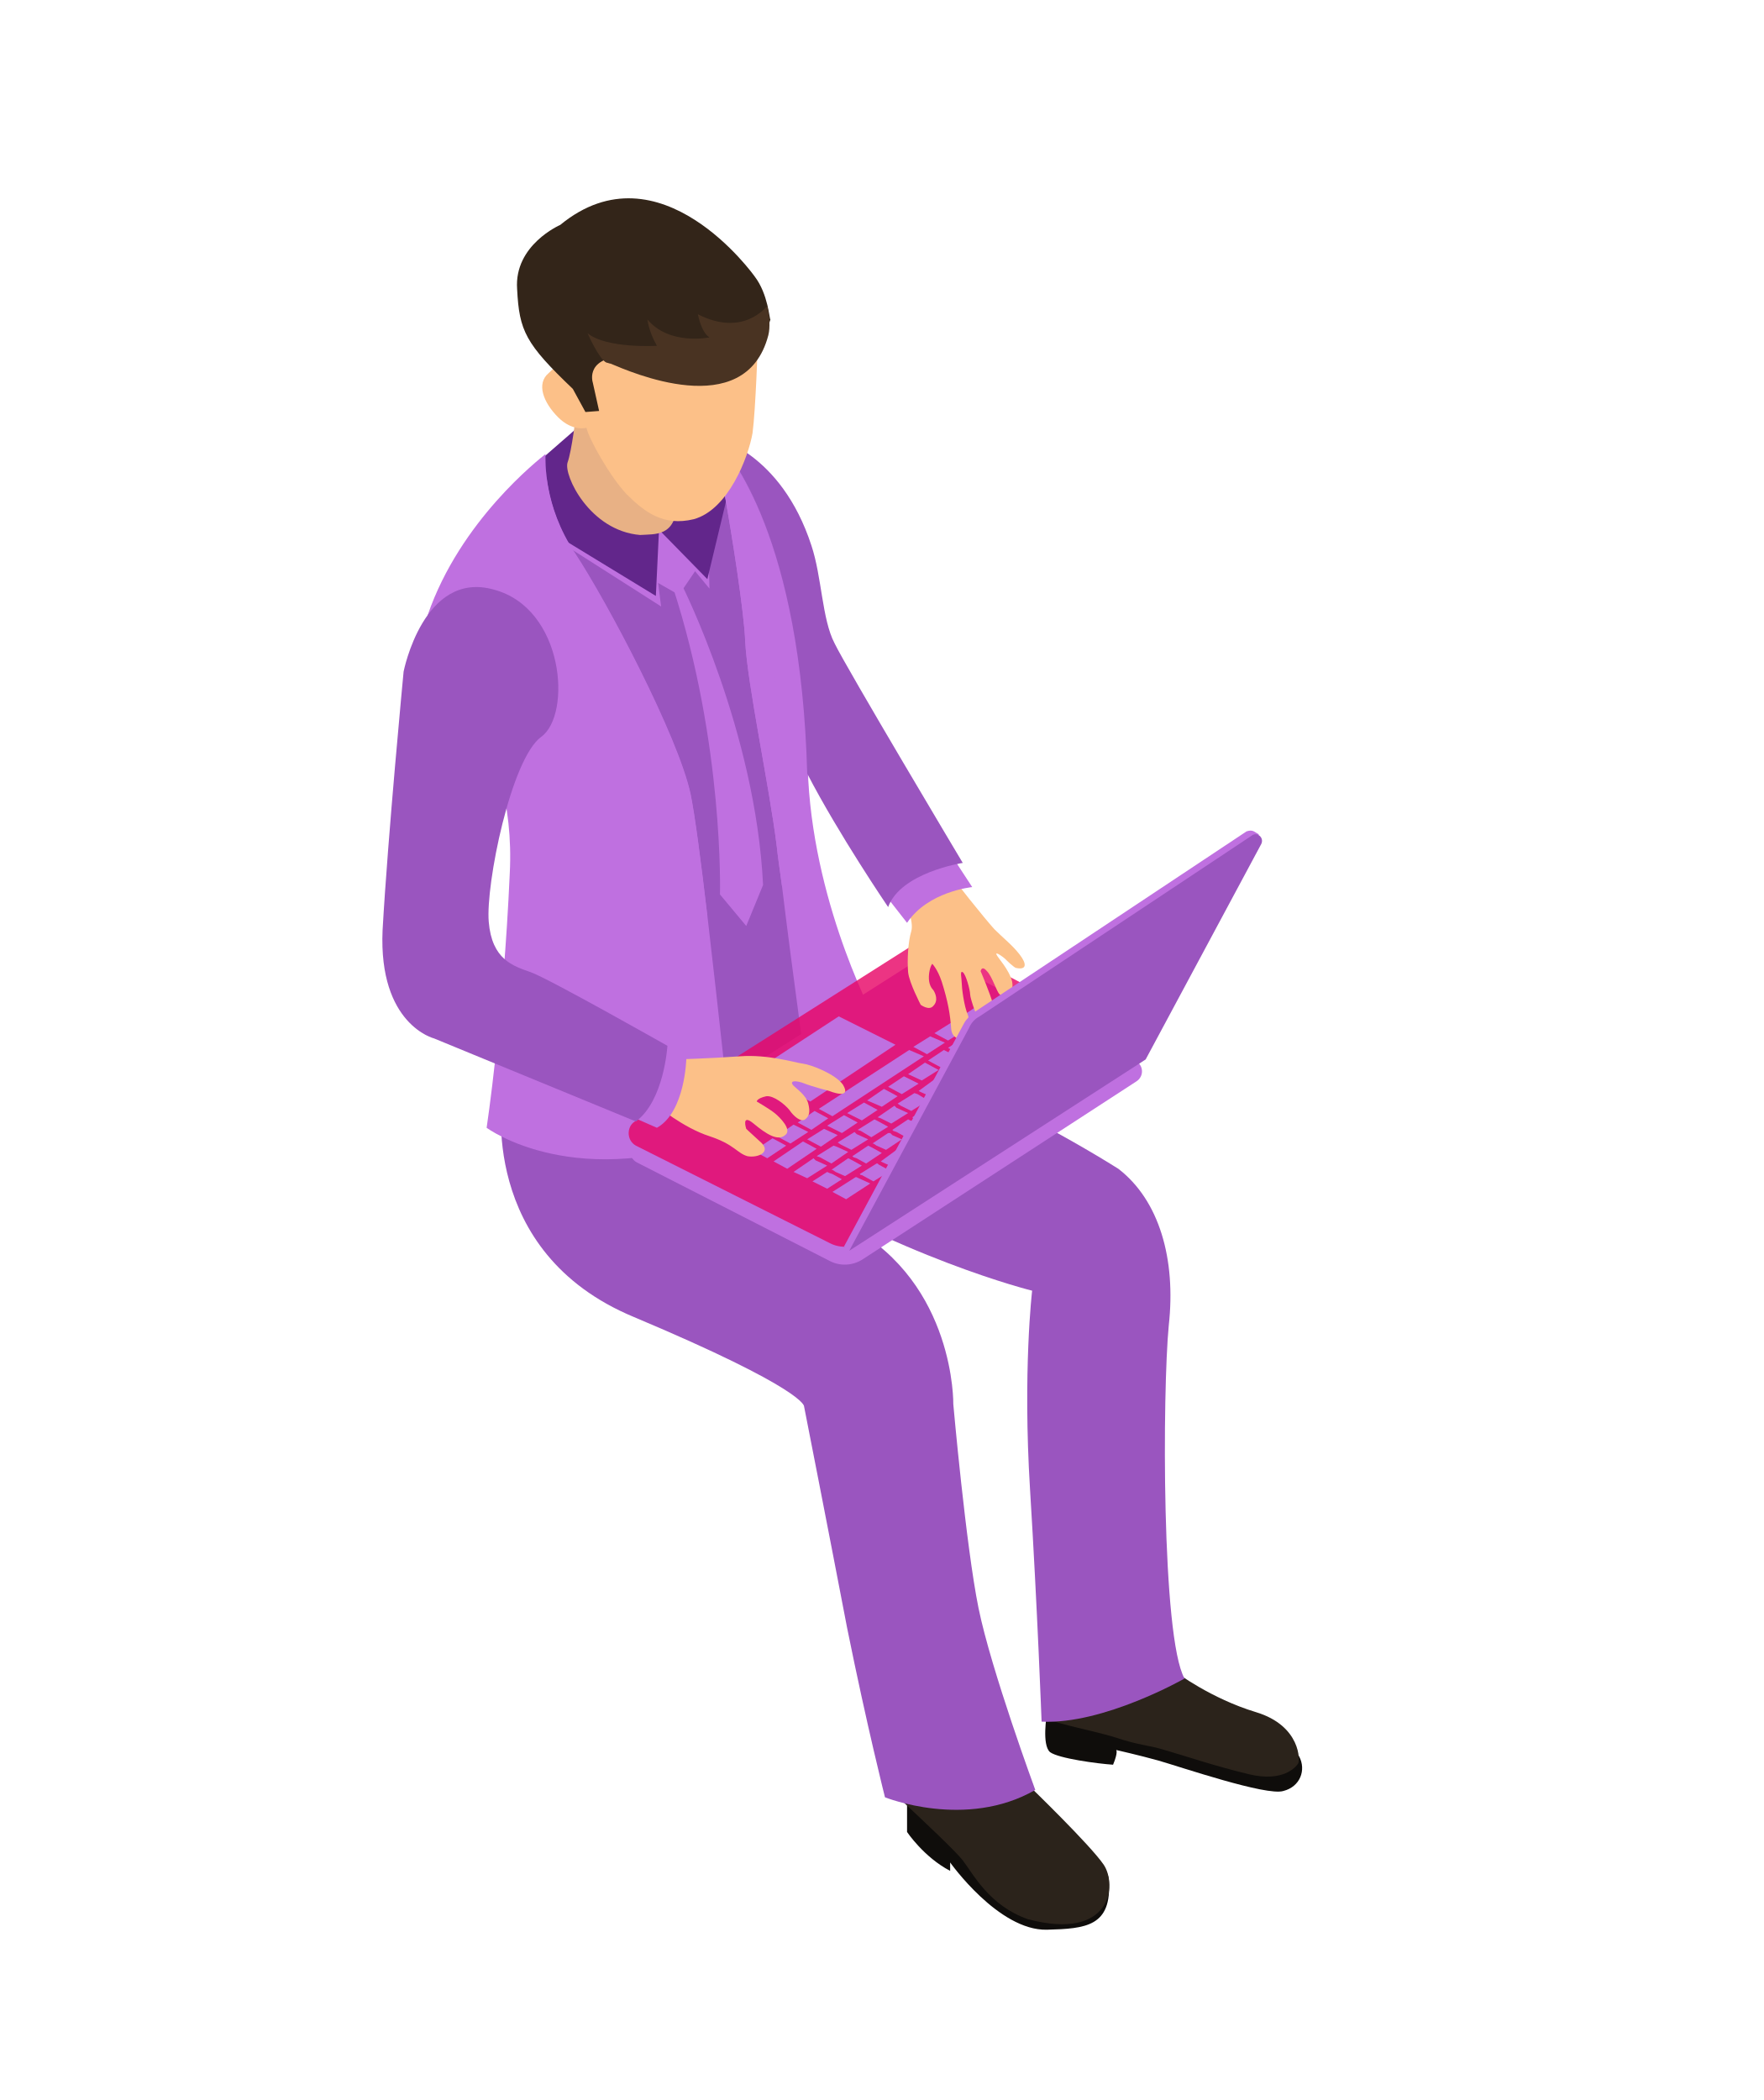
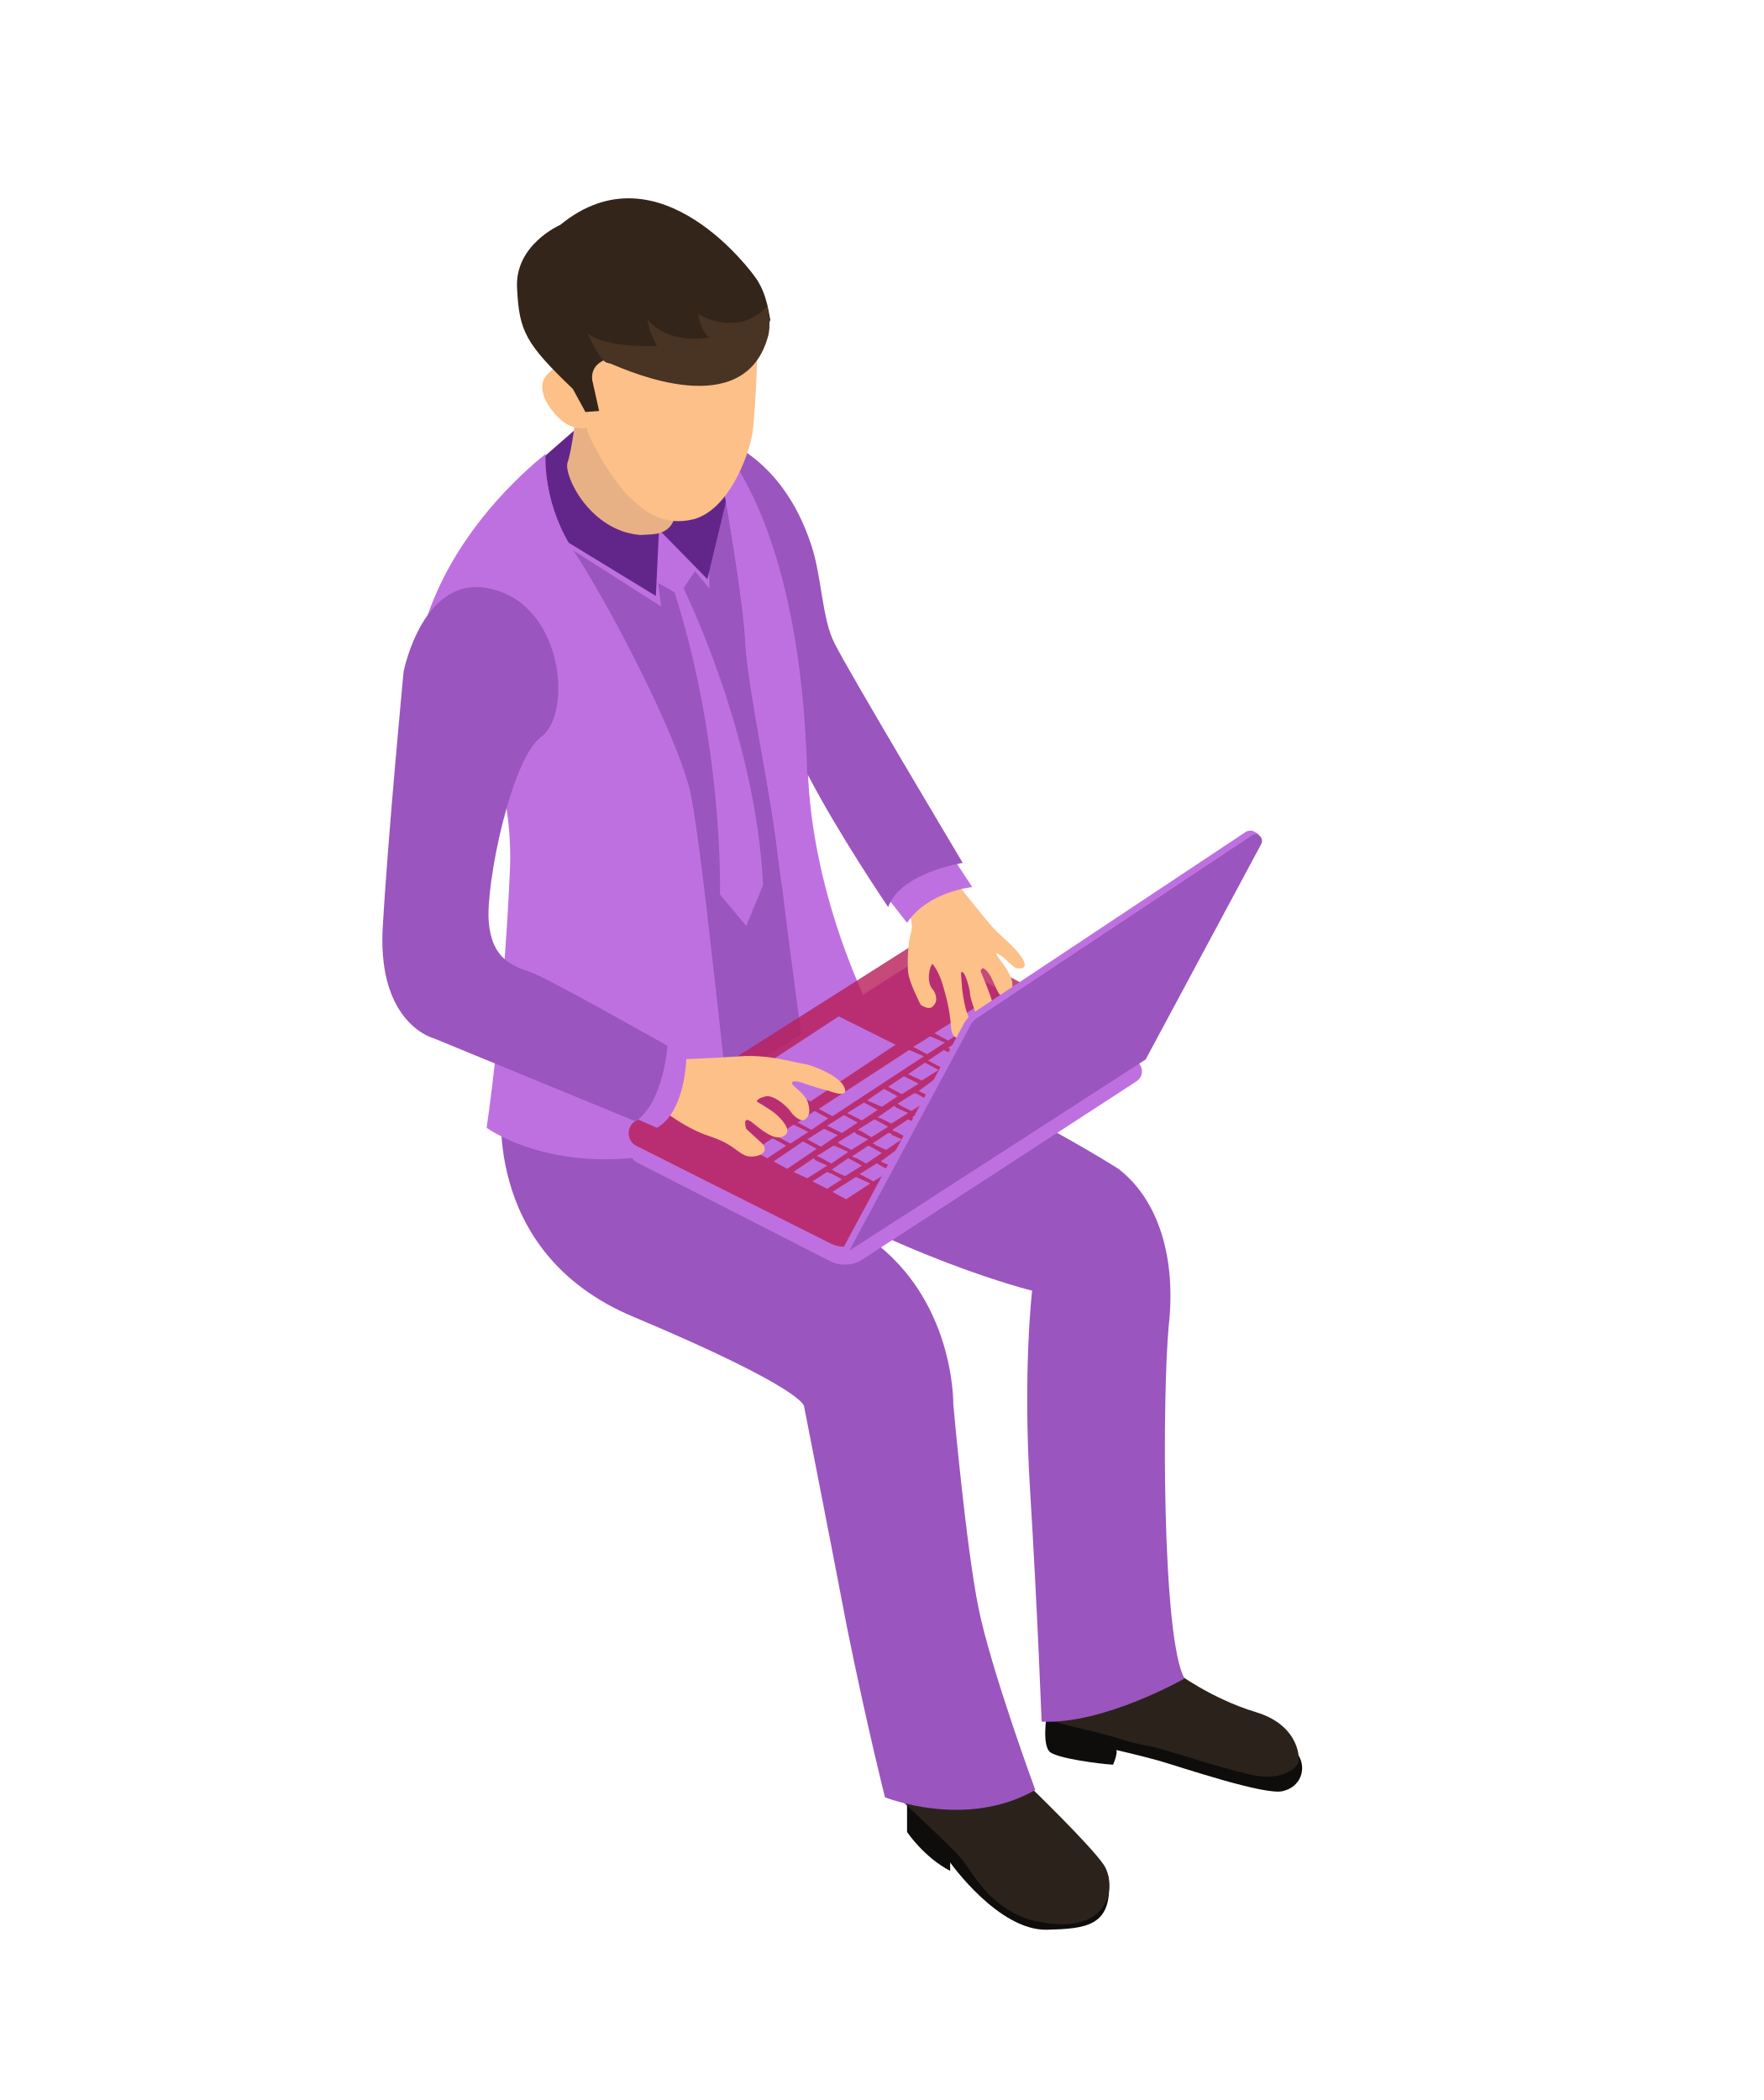
<svg xmlns="http://www.w3.org/2000/svg" version="1.1" id="Layer_1" x="0px" y="0px" viewBox="0 0 167.8 199.8" style="enable-background:new 0 0 167.8 199.8;" xml:space="preserve">
  <style type="text/css">
	.st0{fill:#0F0D0B;}
	.st1{fill:#2B231B;}
	.st2{fill:#9A55BF;}
	.st3{fill:#BF70E0;}
	.st4{fill:#62268B;}
- 	.st5{opacity:0.81;fill:#E80566;}
+ 	.st5{opacity:0.81;fill:#b71f5a;}
	.st6{fill:#FCC088;}
	.st7{fill:#E8B185;}
	.st8{display:none;fill:#232323;}
	.st9{fill:#332519;}
	.st10{fill:#493322;}
</style>
  <g>
    <path class="st0" d="M86.3,171.1l0,3.2c0,0,1.6,2.4,4.1,3.7c0-0.8,0-0.8,0-0.8s4.6,6.5,9.2,6.4c3.7-0.1,6.2-0.3,5.9-4.7   C105.3,174.5,86.3,171.1,86.3,171.1z" />
    <path class="st1" d="M97.9,169.9c0,0,5.8,5.6,7.1,7.5c1.3,1.9,0.8,7.3-7.2,5.2c-3.7-1.3-5.2-4.3-6.2-5.6c-0.7-0.9-3.8-3.8-5.5-5.4   c-0.7-0.7-1.3-1.1-1.3-1.1S87.3,166.4,97.9,169.9z" />
  </g>
  <path class="st2" d="M47.8,104.2c0,0-2.4,14.9,12.5,21.1c16.4,6.9,16.2,8.5,16.2,8.5s2.3,11.7,4.1,21.1c1.9,9.4,3.6,16.1,3.6,16.1  s7.7,3.1,14.3-0.7c0,0-4.2-11.4-5.4-17.3c-1.2-5.9-2.4-19.4-2.4-19.4s0.2-11.4-9.8-16.9c-10.1-5.6-11.3-12.9-11.3-12.9L47.8,104.2z" />
  <g>
    <path class="st0" d="M99.6,163.1c0,0-0.5,2.9,0.3,3.6c0.8,0.6,4.5,1.1,6,1.2c0.5-1.2,0.3-1.4,0.3-1.4s2.2,0.5,4,1   c2.1,0.6,10.3,3.4,11.9,2.9c1.6-0.4,2.2-2,1.5-3.3C122.8,165.7,99.6,163.1,99.6,163.1z" />
    <path class="st1" d="M111.9,159.1c0,0,3.3,2.5,7.6,3.8c4.3,1.3,4.2,4.7,4,4.9c-0.2,0.3-1.4,1.8-4.7,1c-3.3-0.8-5.6-1.6-8-2.3   c-1.6-0.5-2.3-0.4-4.7-1.2c-2.2-0.7-6.9-1.5-6.8-2.1C99.5,162.7,109.5,158.7,111.9,159.1z" />
  </g>
  <path class="st2" d="M75.6,95.2c0,0,20.3,9.4,30.8,16c3.9,3,5.5,8.6,4.8,14.9c-0.6,6.2-0.7,29.7,1.5,33.6c0,0-7.7,4.4-13.6,4.1  c0,0-0.4-10.8-1.1-22.1c-0.7-11.3,0.2-18.9,0.2-18.9s-12.6-3.1-26.5-11.8l-5.3-7.1L75.6,95.2z" />
  <path class="st2" d="M49.9,48.4l20.7-1.1l6.4,49.2c0,0-3.8,6.4-11.5,7.4l-8.5-18L49.9,48.4z" />
  <polygon class="st3" points="66.3,54.1 64.6,56.6 61.8,55 62.7,50.2 " />
  <path class="st3" d="M64.9,55.7c0,0,7,13.9,7.7,28.5L71,88.1l-2.5-3c0,0,0.4-14.3-4.5-29.3L64.9,55.7z" />
  <polygon class="st3" points="62.1,51.4 62.9,57.7 52.4,51 53.6,48.5 " />
  <polygon class="st3" points="62.7,50.2 67.5,56 67.4,51.9 " />
  <polygon class="st4" points="62.7,50.4 62.4,56.7 52.4,50.6 51.6,43.6 55.5,40.2 " />
  <polygon class="st4" points="62.7,50.4 67.3,55.1 69.1,47.6 69.6,43.6 65.1,42.6 " />
  <g>
    <path class="st3" d="M67.7,41.3c0.3,0.7,0.7,2.6,1.1,4.9c0.9,5,2,12.1,2.1,14.8c0.2,4.1,2.3,13.8,3,19.5c0.1,1,0.3,2.3,0.5,3.8l0,0   C75.3,91.8,77,104,77,104c3.3-1,6.4-6.7,6.4-6.7s-5.8-10.6-6.5-23.1C76.3,48.4,67.7,41.3,67.7,41.3z" />
    <path class="st3" d="M68.7,44l0.1,2.2c0.9,5,2,12.1,2.1,14.8c0.2,4.1,2.3,13.8,3,19.5c0.1,1,0.3,2.3,0.5,3.8l0,0l0,0   c0,0,0.4-6.9-0.2-13.5c-0.6-6.5-0.7-12.6-0.7-12.6l-2.2-1.1l1.1-1.9L68.7,44z" />
  </g>
  <g>
    <path class="st3" d="M48.5,83.1c-0.6,13.6-2.2,24.2-2.2,24.2s8.6,6.4,23.3,0.5c0,0-1.2-11.3-2.3-20.7c-0.6-5.1-1.2-9.7-1.6-11.6   c-1.2-5.5-7.9-18.2-11-22.9c-3-4.5-2.8-8.8-2.8-9.3c0,0,0-0.1,0-0.1s0,0,0,0c0,0,0,0,0,0c-0.6,0.5-8.1,6.3-11.2,15.3   C40.9,62.9,49.2,69.5,48.5,83.1z" />
    <path class="st3" d="M56.5,62l2.3,0.4l-1.4,3.4l9.9,21.4c-0.6-5.1-1.2-9.7-1.6-11.6c-1.2-5.5-7.9-18.2-11-22.9   c-3-4.5-2.8-8.8-2.8-9.3l0,0l0,0c0,0,0,0,0,0C51.9,43.8,51.7,50.7,56.5,62z" />
  </g>
  <path class="st3" d="M108,100.9l-18.3-9.6c-0.8-0.4-1.7-0.4-2.5,0.1l-26.4,16.8l-0.1-0.6l-0.9,0l0.1,1.9c0,0,0,0,0,0l0,0l0,0  c0,0.4,0.3,0.9,0.7,1.1L79,120c1,0.5,2.2,0.4,3.1-0.2l26-16.9C108.9,102.4,108.8,101.3,108,100.9z" />
  <path class="st5" d="M60.4,106.7l26.8-17c0.7-0.5,1.7-0.5,2.5-0.1l18.3,9.6c0.8,0.4,0.8,1.5,0.1,2l-26,16.9  c-0.9,0.6-2.1,0.7-3.1,0.2L60.5,109C59.6,108.5,59.6,107.2,60.4,106.7z" />
  <g>
    <polygon class="st3" points="73.5,108.3 74.8,109 73,110.2 71.7,109.5  " />
    <polygon class="st3" points="75.5,107 76.9,107.7 75.2,108.8 73.9,108.1  " />
    <polygon class="st3" points="77.5,105.7 78.8,106.4 77.2,107.5 75.9,106.8  " />
    <polygon class="st3" points="86.5,99.9 87.9,100.5 79.2,106.2 79.2,106.2 77.9,105.5  " />
    <polygon class="st3" points="88.5,98.6 89.9,99.2 88.2,100.3 86.9,99.6  " />
    <polygon class="st3" points="90.5,97.3 91.8,98 90.2,99 90.2,99 88.9,98.3  " />
    <polygon class="st3" points="94.3,96.4 92.2,97.7 90.9,97.1 93,95.7  " />
    <polygon class="st3" points="76.4,108.6 77.7,109.3 74.9,111.2 73.6,110.5  " />
    <polygon class="st3" points="78.4,107.4 79.7,108 78.1,109.1 76.8,108.4  " />
    <polygon class="st3" points="80.3,106.1 81.6,106.8 80.1,107.8 78.7,107.1  " />
    <polygon class="st3" points="82.2,104.9 83.5,105.6 82,106.6 80.6,105.9  " />
    <polygon class="st3" points="84.1,103.6 85.4,104.3 83.9,105.3 82.5,104.7  " />
    <polygon class="st3" points="86,102.4 87.4,103.1 85.8,104.1 85.8,104.1 84.5,103.4  " />
    <polygon class="st3" points="88,101.1 89.3,101.8 87.7,102.8 86.4,102.2  " />
    <polygon class="st3" points="89.8,99.9 91.2,100.6 89.6,101.6 89.6,101.6 88.3,100.9  " />
    <polygon class="st3" points="91.7,98.7 93.1,99.4 91.5,100.4 90.2,99.7  " />
    <polygon class="st3" points="96.2,97.3 93.4,99.1 92.1,98.5 94.9,96.7  " />
    <polygon class="st3" points="77.6,110.4 78.7,110.9 76.8,112.1 75.5,111.5 77.4,110.2  " />
    <polygon class="st3" points="79.6,109.1 80.7,109.6 79.1,110.7 78,110.1 77.7,110 79.3,109  " />
    <polygon class="st3" points="81.5,107.9 82.6,108.4 81,109.4 80,108.9 79.7,108.7 81.3,107.7  " />
    <polygon class="st3" points="83.4,106.6 84.5,107.2 82.9,108.2 82.9,108.2 81.9,107.6 81.6,107.5 83.2,106.5  " />
    <polygon class="st3" points="85.3,105.4 86.4,105.9 84.8,106.9 83.8,106.4 83.5,106.3 85.1,105.2  " />
    <polygon class="st3" points="87.3,104.1 88.3,104.7 86.7,105.7 85.7,105.2 85.7,105.2 85.4,105 87,104  " />
    <polygon class="st3" points="89.2,102.9 90.2,103.4 88.7,104.4 87.6,103.9 87.4,103.8 88.9,102.7  " />
    <polygon class="st3" points="91.1,101.7 92.1,102.2 90.6,103.2 89.5,102.7 89.5,102.7 89.3,102.5 90.8,101.5  " />
    <polygon class="st3" points="93,100.4 94,101 92.5,102 91.4,101.4 91.1,101.3 92.7,100.3  " />
    <polygon class="st3" points="98.1,98.3 94.4,100.7 93.3,100.2 93,100.1 96.8,97.6  " />
    <polygon class="st3" points="79.2,111.7 80.1,112.2 78.7,113.1 77.3,112.4 78.7,111.5 78.9,111.6  " />
    <polygon class="st3" points="81.1,110.4 82,110.9 80.4,111.9 79.5,111.5 79.2,111.3 79.1,111.3 80.7,110.2 80.9,110.3  " />
    <polygon class="st3" points="83,109.2 83.9,109.7 82.4,110.7 81.5,110.2 81.2,110.1 81.1,110 82.6,109 82.8,109.1  " />
-     <polygon class="st3" points="84.9,108 85.8,108.4 84.3,109.4 83.4,109 83.1,108.8 83.1,108.8 83,108.8 84.5,107.8 84.5,107.8    84.7,107.8  " />
+     <polygon class="st3" points="84.9,108 85.8,108.4 84.3,109.4 83.4,109 83.1,108.8 83.1,108.8 83,108.8 84.5,107.8 84.5,107.8   84.7,107.8  " />
    <polygon class="st3" points="86.9,106.7 87.8,107.2 86.2,108.2 85.3,107.7 85,107.6 84.9,107.5 86.4,106.5 86.6,106.6  " />
-     <polygon class="st3" points="88.8,105.5 89.7,105.9 88.1,107 87.2,106.5 87.2,106.5 86.9,106.4 86.8,106.3 88.4,105.3 88.5,105.3     " />
+     <polygon class="st3" points="88.8,105.5 89.7,105.9 88.1,107 87.2,106.5 87.2,106.5 86.9,106.4 86.8,106.3 88.4,105.3 88.5,105.3   " />
    <polygon class="st3" points="90.7,104.2 91.6,104.7 90,105.7 89.1,105.2 88.9,105.1 88.7,105 90.3,104 90.3,104 90.4,104.1  " />
    <polygon class="st3" points="92.6,103 93.5,103.5 92,104.5 91.1,104 91.1,104 90.8,103.9 90.6,103.8 92.2,102.8 92.3,102.9  " />
    <polygon class="st3" points="94.5,101.8 95.4,102.2 93.8,103.3 92.9,102.8 92.6,102.6 92.5,102.6 94.1,101.6 94.2,101.6  " />
    <polygon class="st3" points="100,99.3 95.7,102 94.8,101.5 94.6,101.4 94.4,101.3 98.6,98.6  " />
    <polygon class="st3" points="81.7,112.1 82.8,112.6 80.5,114.1 79.2,113.4 81.4,112 81.5,112  " />
    <polygon class="st3" points="83.6,110.8 84.7,111.4 83.1,112.4 82,111.8 81.9,111.8 81.8,111.7 83.4,110.7 83.5,110.7  " />
    <polygon class="st3" points="85.6,109.6 86.7,110.1 85.1,111.1 84,110.6 83.8,110.5 83.8,110.5 85.3,109.4 85.4,109.5  " />
-     <polygon class="st3" points="87.5,108.3 88.6,108.9 87,109.9 85.9,109.3 85.9,109.3 85.8,109.3 85.7,109.2 87.2,108.2 87.3,108.2    87.3,108.2 87.4,108.3  " />
+     <polygon class="st3" points="87.5,108.3 88.6,108.9 87,109.9 85.9,109.3 85.9,109.3 85.8,109.3 85.7,109.2 87.2,108.2 87.3,108.2   87.3,108.2 87.4,108.3  " />
    <polygon class="st3" points="89.4,107.1 90.5,107.6 88.9,108.7 87.8,108.1 87.7,108 87.6,108 89.1,107 89.2,107  " />
    <polygon class="st3" points="91.3,105.8 92.4,106.4 90.8,107.4 89.7,106.9 89.6,106.8 89.5,106.7 91.1,105.7 91.2,105.8  " />
    <polygon class="st3" points="93.2,104.6 94.3,105.1 92.7,106.2 91.6,105.6 91.5,105.5 91.4,105.5 93,104.5 93.1,104.5  " />
    <polygon class="st3" points="95.1,103.4 96.2,103.9 94.7,104.9 93.6,104.4 93.4,104.3 93.3,104.2 94.9,103.3 94.9,103.3  " />
    <polygon class="st3" points="97,102.1 98.1,102.7 96.5,103.7 95.4,103.1 95.3,103.1 95.2,103 96.8,102 96.8,102 96.9,102.1  " />
    <polygon class="st3" points="101.8,100.3 98.4,102.5 97.3,101.9 97.2,101.8 97.1,101.8 100.5,99.6  " />
  </g>
  <path class="st6" d="M86,85.5c0,0,1,2.1,0.7,3.1c-0.3,1-0.4,2.7-0.3,3.9c0.1,1,1.2,3.1,1.2,3.1s0.8,0.6,1.2,0.1  c0.5-0.5,0.2-1.2,0-1.5c-0.3-0.3-0.5-0.8-0.4-1.6c0.1-0.7,0.3-0.9,0.3-0.9s0.5,0.5,0.9,1.7c0.6,1.9,0.8,3.1,0.9,4.5  c0.1,1.1,1.2,1.1,1.5,0.7c0.2-0.3,0.4-1,0.1-2c-0.4-0.9-0.6-2.7-0.6-3.1c0-0.4-0.2-1.2,0.1-1c0.3,0.2,0.7,1.7,0.7,2.1  c0,0.4,0.8,2.8,1.2,2.9c0.6,0.2,1.3-0.8,1-1.9c-0.3-1.1-1.2-3.2-1.2-3.2s0.1-0.6,0.6,0c0.5,0.5,0.9,1.9,1.2,2.2  c0.6,0.6,1.4,0,1.2-1.2c-0.3-1.2-1.4-2.3-1.5-2.6c-0.1-0.3,0.7,0.3,0.8,0.4c0.1,0.1,0.9,0.9,1.1,0.9c1,0.2,1-0.4,0.3-1.3  c-0.7-0.9-1.5-1.5-2.4-2.4c-0.9-1-3.9-4.7-4.1-5.2C90.5,83.3,87.9,83.2,86,85.5z" />
  <path class="st3" d="M119.8,79.4l-0.5-0.3c0,0,0,0,0,0l0,0l0,0c-0.2-0.1-0.4-0.1-0.7,0L92.7,96.3c-0.4,0.3-0.8,0.7-1,1.1l-11.4,21.2  l0.6,0.4l1.5-1.5l-0.4-0.1l26.5-17.1l10.9-20.4c0.1-0.1,0.1-0.3,0.1-0.4L119.8,79.4z" />
  <path class="st2" d="M80.8,119l11.4-21.2c0.2-0.5,0.6-0.9,1-1.1l25.9-17.2c0.5-0.4,1.2,0.2,0.9,0.8l-11,20.5L80.8,119z" />
  <polygon class="st3" points="71.7,102 77.1,104.8 85.2,99.4 79.8,96.7 " />
  <path class="st3" d="M90.8,81.8l1.7,2.6c0,0-4.2,0.4-6.2,3.4l-1.8-2.3C84.5,85.4,86.6,82.9,90.8,81.8z" />
  <path class="st2" d="M68,41.6c1.5,1.6,8.2,9.6,8.8,32c3,5.8,7.7,12.7,7.7,12.7c1.2-3.3,7.1-4.2,7.1-4.2S80.5,63.5,79.4,61.2  c-1.2-2.3-1.2-6.3-2.2-9.3C74.3,43,68,41.6,68,41.6L68,41.6z" />
  <g>
    <path class="st7" d="M54.8,39.5c0,0-0.4,3.4-0.8,4.5c-0.4,1.2,2.1,6.5,6.9,6.9c1.4-0.1,3.4,0.2,3.5-3L54.8,39.5z" />
    <path class="st6" d="M72.1,32.7c0,0-0.2,6.2-0.5,8.5c-0.4,2.3-2.3,7.3-5.6,8.2c-2.9,0.7-4.7-0.7-6.4-2.4c-1.6-1.7-3.6-5.3-3.8-6.3   c0,0-1.3,0.4-2.7-1c-1.4-1.4-2.1-3.2-0.9-4.2C53.5,34.4,62,23.8,72.1,32.7z" />
    <path class="st8" d="M54.5,37c1.2,2.2,1.2,2.2,1.2,2.2l1.3-0.1l-0.7-3.3c0,0,0.1-1.6,1.4-1.3c0,0,0,0,0,0c0.1,0,0.3,0.1,0.4,0.1   c1.7,0.7,12.8,5.7,15-2.7c0.2-0.8,0.1-1.8-0.1-2.8c0,0,0,0,0,0c-0.6-2.1-2.2-4.6-5.5-6.6c-4.8-3-11.8-4-15.2-1.5   C48.8,23.7,47.1,31.7,54.5,37z" />
    <path class="st9" d="M71.8,26.3c0,0-9-12.7-18.5-4.9c0,0-4.4,1.9-4.1,6.1c0.2,4,0.8,5.2,5.3,9.5l1.2,2.2l1.3-0.1l-0.6-2.7   c0,0-0.9-2.7,3.8-2.5c4.7,0.2,12.2-0.8,12.2-0.8l0.9-2.7C73.2,30.4,73.1,28,71.8,26.3z" />
    <path class="st10" d="M55.9,31.7c0,0,1.1,2.5,1.8,2.8c0,0,0,0,0,0c0.1,0,0.3,0.1,0.4,0.1c1.7,0.7,12.8,5.7,15-2.7   c0.2-0.8,0.1-1.8-0.1-2.8c-0.1,0.1-2.3,3-6.6,0.8c0,0,0.3,1.7,1.1,2.2c0,0-3.8,0.8-5.9-1.7c0,0,0.1,1.1,0.9,2.5   C62.6,32.9,57.7,33.2,55.9,31.7z" />
  </g>
  <path class="st6" d="M62.5,105.2c0,0,2.5,2.1,5,2.9c2.4,0.8,2.6,1.6,3.6,1.9c1,0.2,2.4-0.4,1.2-1.4c-1.1-1-1.3-1.2-1.3-1.2  s-0.5-1.5,0.7-0.5c1.2,1,2.3,1.7,3,1.1c0.7-0.5-0.5-1.7-1-2.1c-0.5-0.4-1.7-1.1-1.7-1.1s0-0.3,0.9-0.5c0.7-0.1,1.8,0.8,2.2,1.3  c0.4,0.6,1.1,1.2,1.5,0.9c0.4-0.3,0.5-0.7,0.3-1.5c-0.2-0.8-1.1-1.4-1.4-1.7c-0.3-0.3-0.2-0.6,0.8-0.3c1,0.4,2.6,0.8,2.6,0.8  s2.2,0.9,1.3-0.6c-0.7-1-3-1.9-3.8-2c-0.8-0.1-3.3-0.9-6-0.7c-2.8,0.2-6.1,0.3-6.1,0.3L62.5,105.2z" />
  <path class="st3" d="M63.1,99.6l2.2,1.1c0,0-0.1,5.1-2.8,6.6l-2.5-1.1L63.1,99.6z" />
  <path class="st2" d="M38.4,63.9c0,0,1.9-9.7,8.6-7.8c6.7,1.8,7.4,11.9,4.5,14c-2.9,2.1-5.3,14.1-5,17.6c0.3,3.6,2.3,4.2,4,4.8  c1.7,0.6,13,7,13,7s-0.3,5.2-3,7.2l-19.2-7.9c0,0-5.3-1.3-4.9-10.3C36.9,79.6,38.4,63.9,38.4,63.9z" />
</svg>
